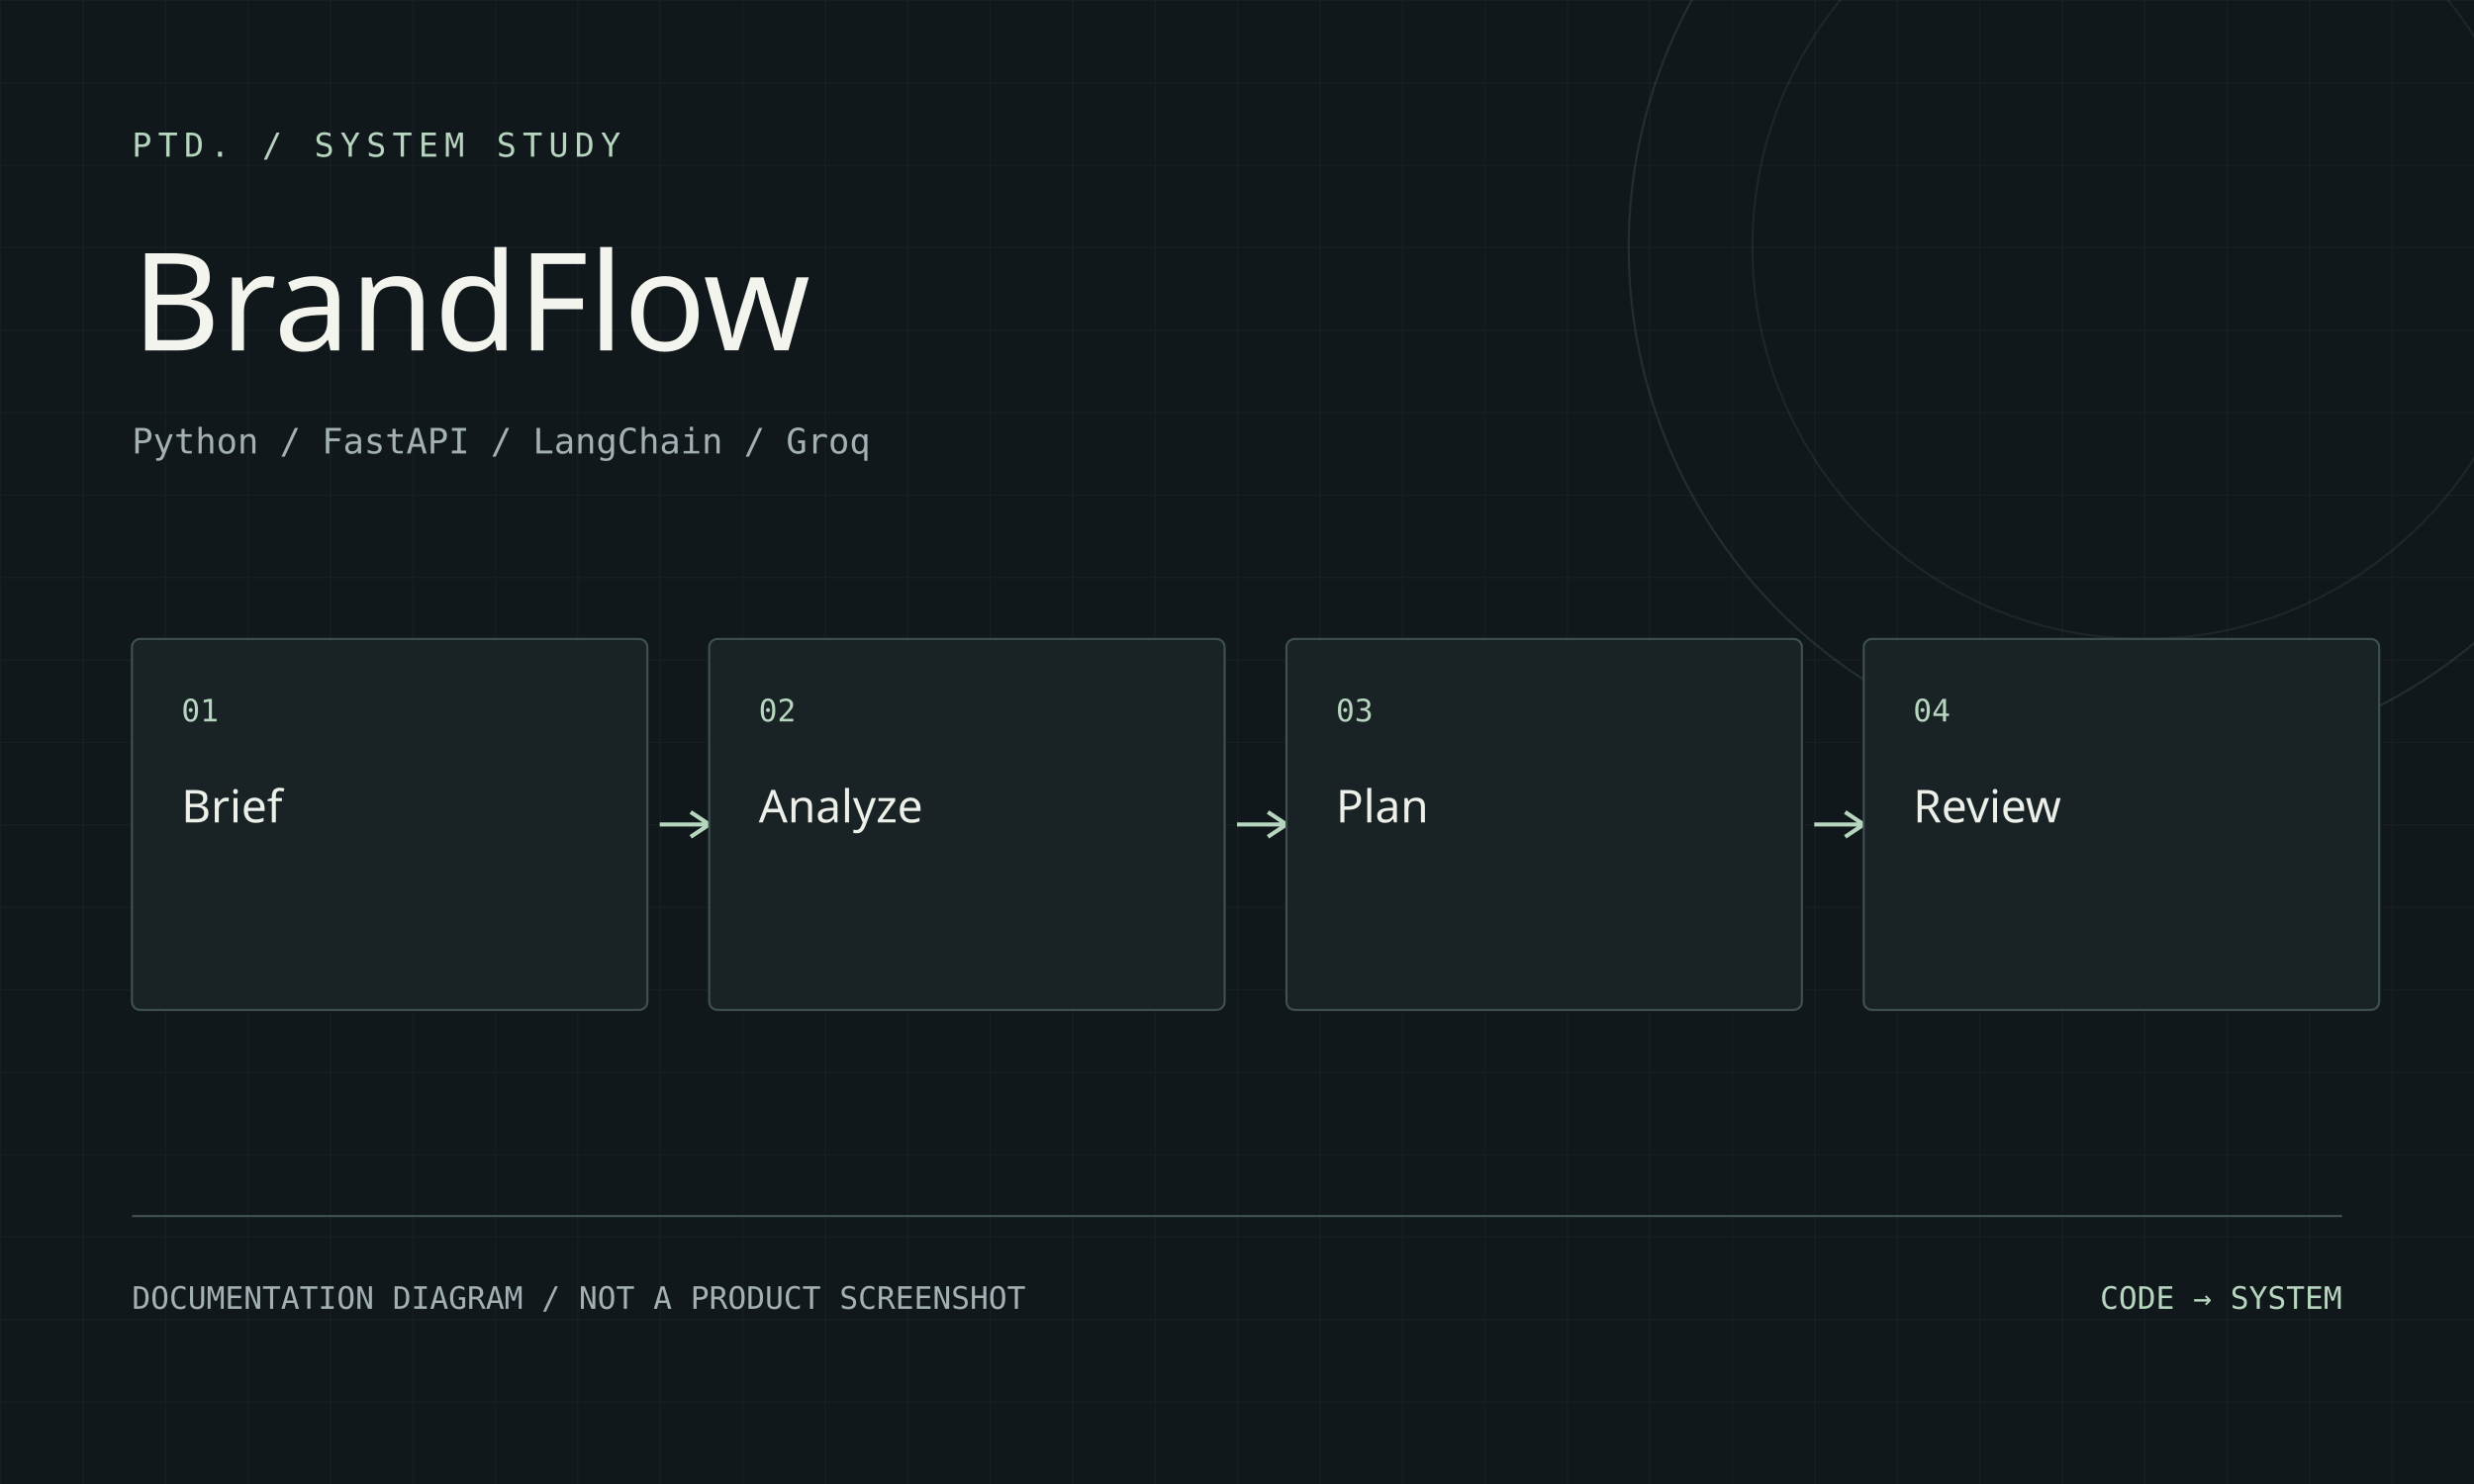
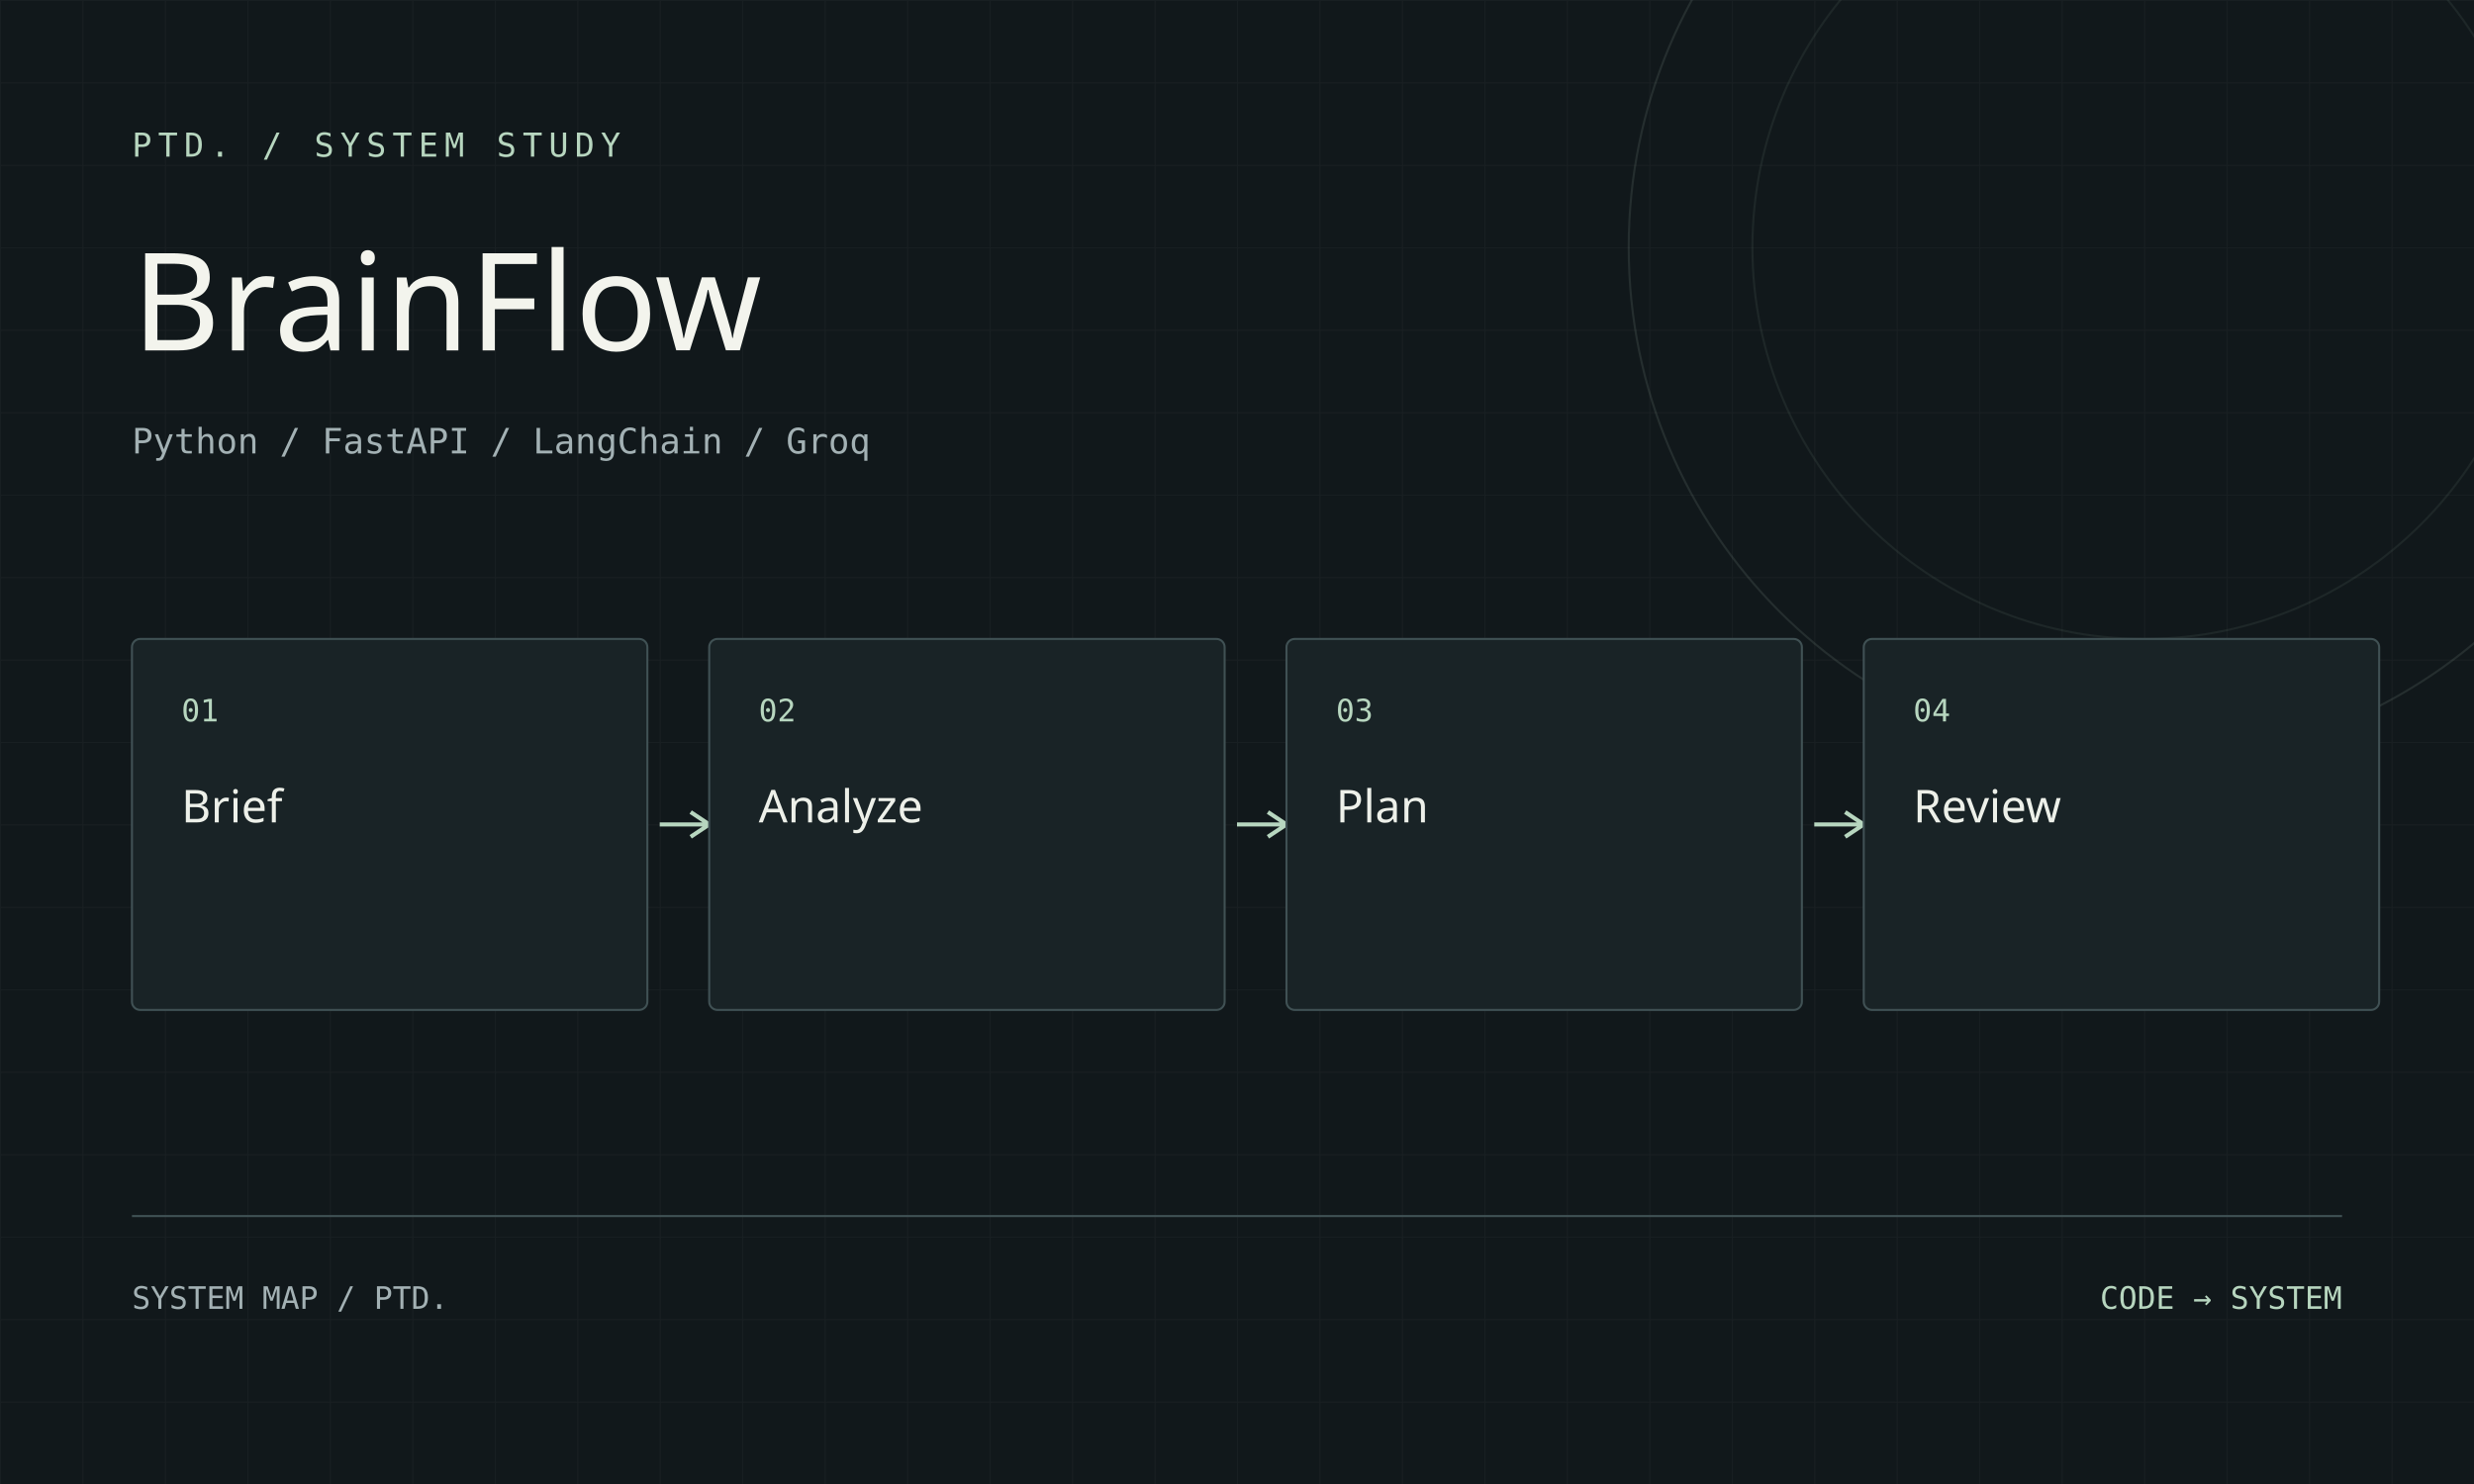
<svg xmlns="http://www.w3.org/2000/svg" width="1200" height="720" viewBox="0 0 1200 720" role="img" aria-labelledby="title desc">
  <defs>
    <pattern id="grid" width="40" height="40" patternUnits="userSpaceOnUse">
      <path d="M40 0H0V40" fill="none" stroke="#ffffff" stroke-opacity=".035" />
    </pattern>
  </defs>
  <rect width="1200" height="720" fill="#11181b" />
  <rect width="1200" height="720" fill="url(#grid)" />
  <circle cx="1040" cy="120" r="250" fill="none" stroke="#b7d6bf" stroke-opacity=".12" />
  <circle cx="1040" cy="120" r="190" fill="none" stroke="#b7d6bf" stroke-opacity=".08" />
  <text x="64" y="76" font-family="monospace" font-size="16" fill="#b7d6bf" letter-spacing="3">PTD. / SYSTEM STUDY</text>
-   <text x="64" y="170" font-family="sans-serif" font-size="66" fill="#f3f4ed">BrandFlow</text>
+   <text x="64" y="170" font-family="sans-serif" font-size="66" fill="#f3f4ed">BrainFlow</text>
  <text x="64" y="220" font-family="monospace" font-size="17" fill="#a3b1b4">Python / FastAPI / LangChain / Groq</text>
  <rect x="64" y="310" width="250" height="180" rx="4" fill="#192326" stroke="#405154" />
  <text x="88" y="350" font-family="monospace" font-size="15" fill="#b7d6bf">01</text>
  <text x="88" y="399" font-family="sans-serif" font-size="22" fill="#edf0e9">Brief</text>
  <path d="M320 400h24m-9-6 9 6-9 6" fill="none" stroke="#b7d6bf" stroke-width="2" />
  <rect x="344" y="310" width="250" height="180" rx="4" fill="#192326" stroke="#405154" />
  <text x="368" y="350" font-family="monospace" font-size="15" fill="#b7d6bf">02</text>
  <text x="368" y="399" font-family="sans-serif" font-size="22" fill="#edf0e9">Analyze</text>
  <path d="M600 400h24m-9-6 9 6-9 6" fill="none" stroke="#b7d6bf" stroke-width="2" />
  <rect x="624" y="310" width="250" height="180" rx="4" fill="#192326" stroke="#405154" />
  <text x="648" y="350" font-family="monospace" font-size="15" fill="#b7d6bf">03</text>
  <text x="648" y="399" font-family="sans-serif" font-size="22" fill="#edf0e9">Plan</text>
  <path d="M880 400h24m-9-6 9 6-9 6" fill="none" stroke="#b7d6bf" stroke-width="2" />
  <rect x="904" y="310" width="250" height="180" rx="4" fill="#192326" stroke="#405154" />
  <text x="928" y="350" font-family="monospace" font-size="15" fill="#b7d6bf">04</text>
  <text x="928" y="399" font-family="sans-serif" font-size="22" fill="#edf0e9">Review</text>
  <path d="M64 590H1136" stroke="#405154" />
-   <text x="64" y="635" font-family="monospace" font-size="15" fill="#a3b1b4">DOCUMENTATION DIAGRAM / NOT A PRODUCT SCREENSHOT</text>
+   <text x="64" y="635" font-family="monospace" font-size="15" fill="#a3b1b4">SYSTEM MAP / PTD.</text>
  <text x="1136" y="635" text-anchor="end" font-family="monospace" font-size="15" fill="#b7d6bf">CODE → SYSTEM</text>
</svg>
